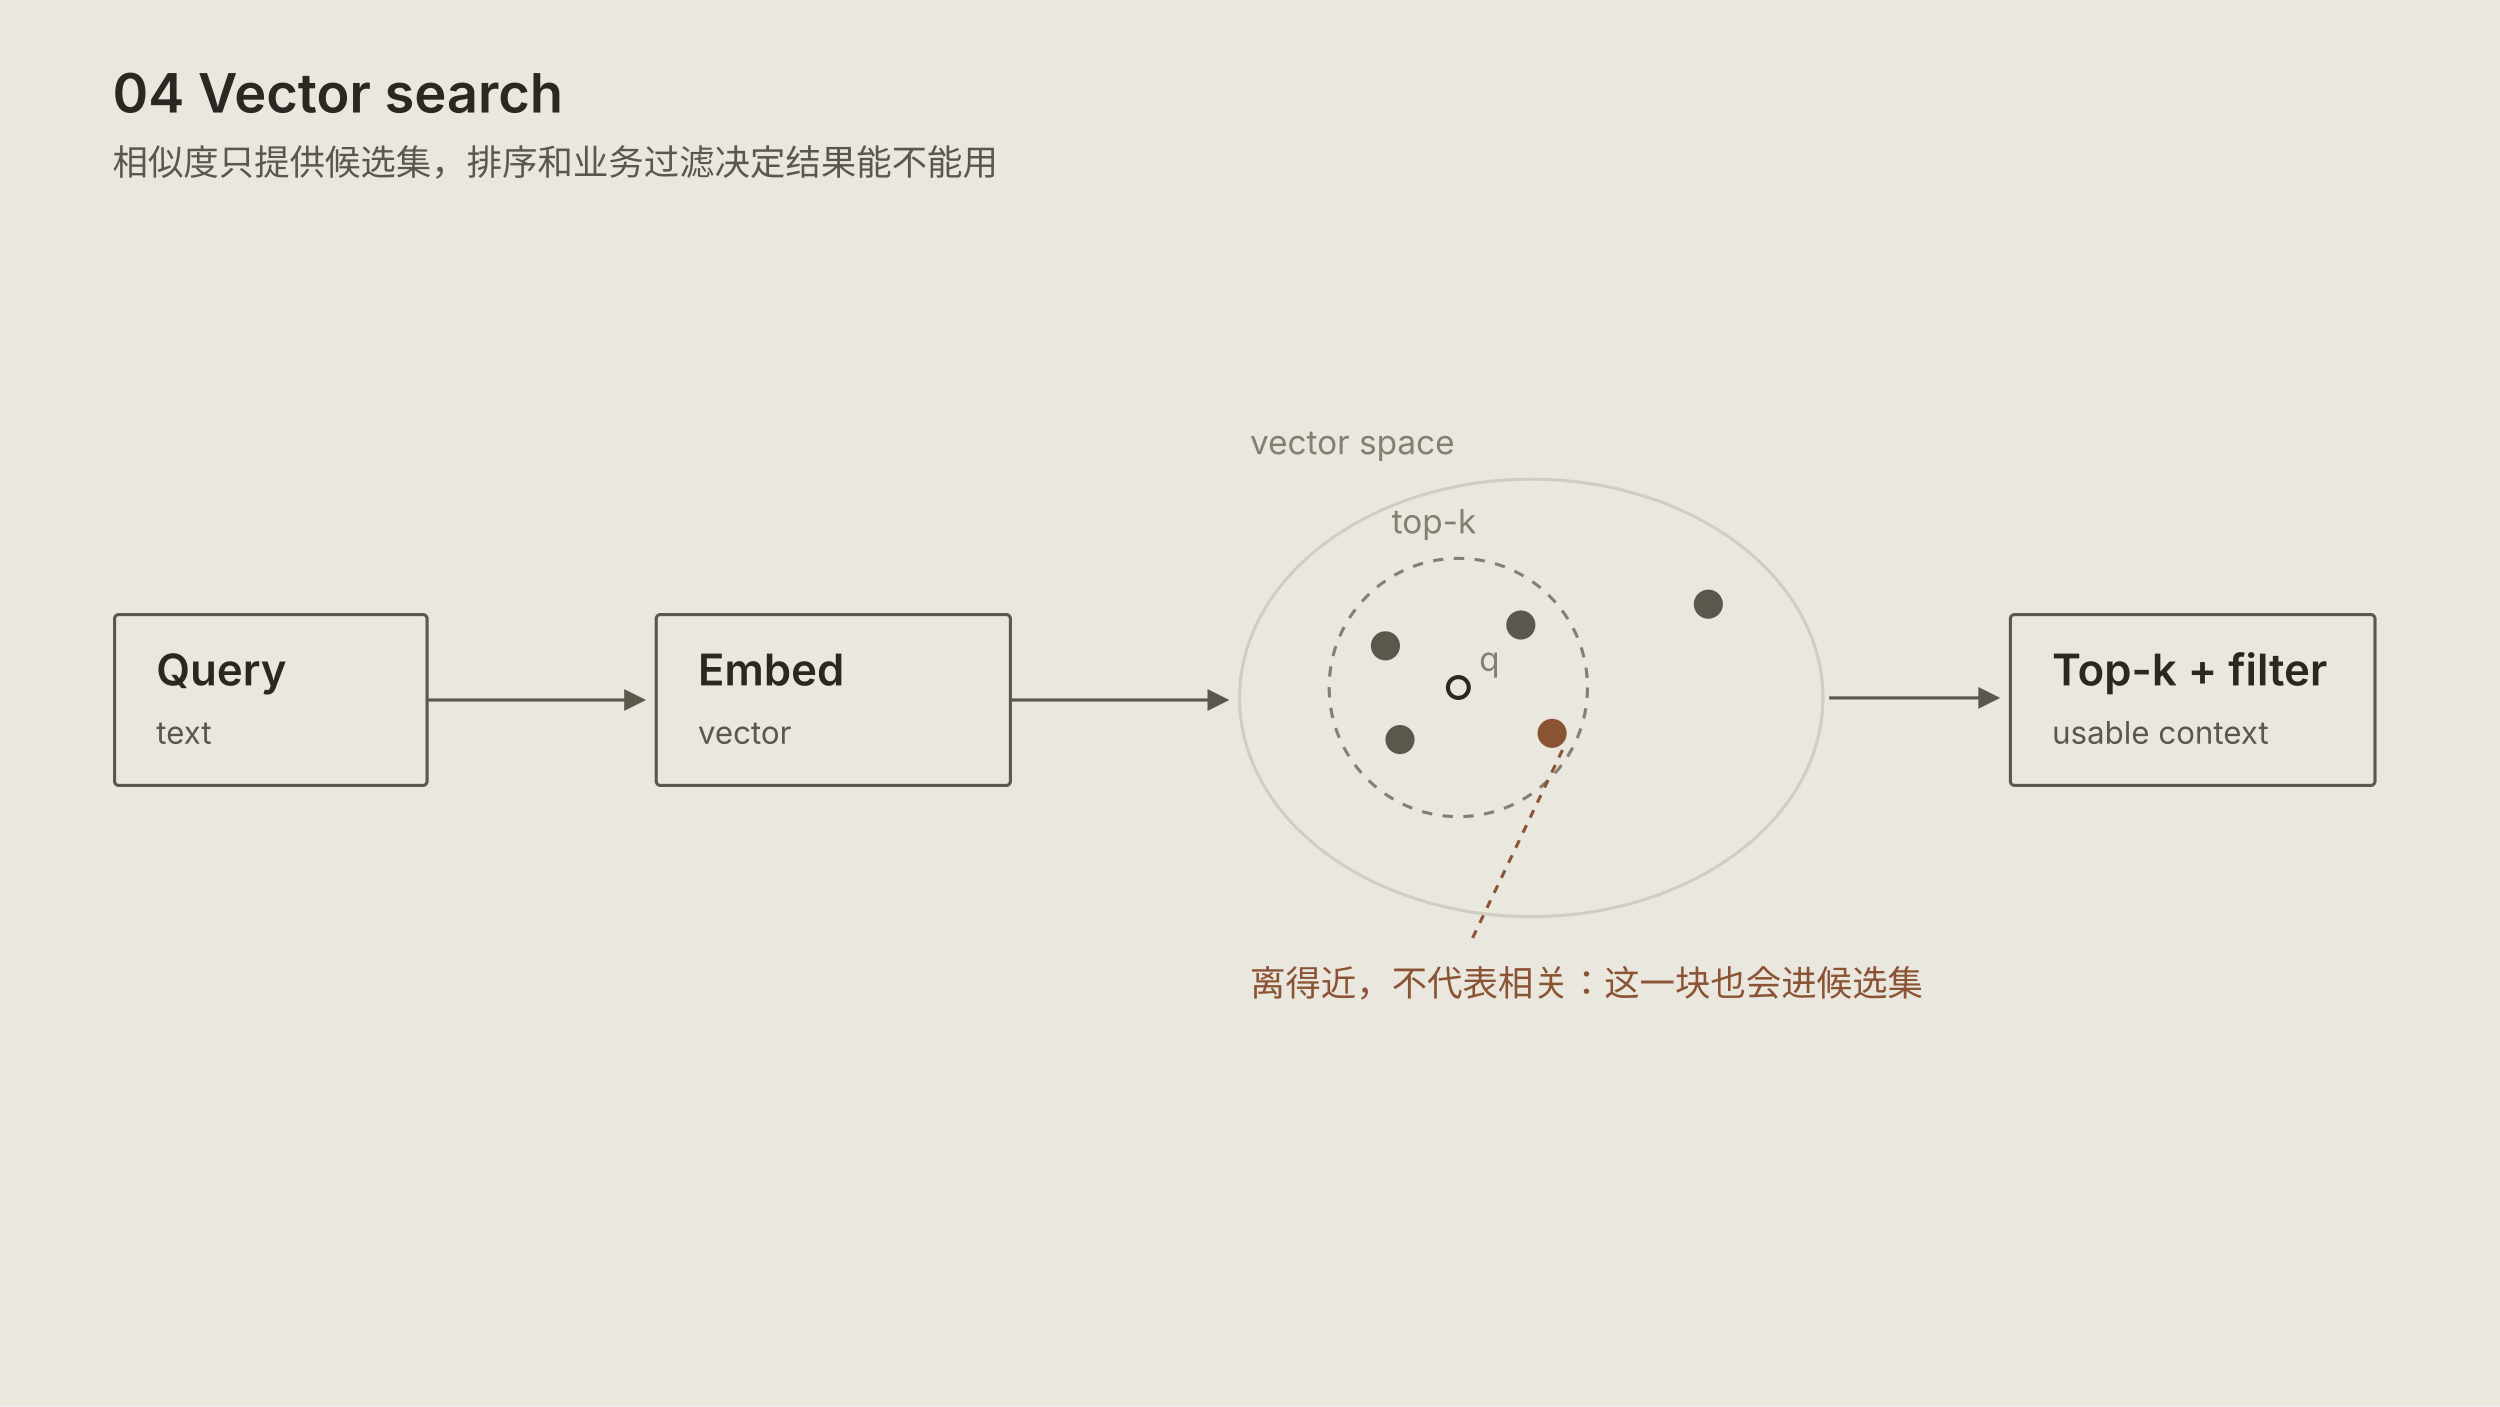
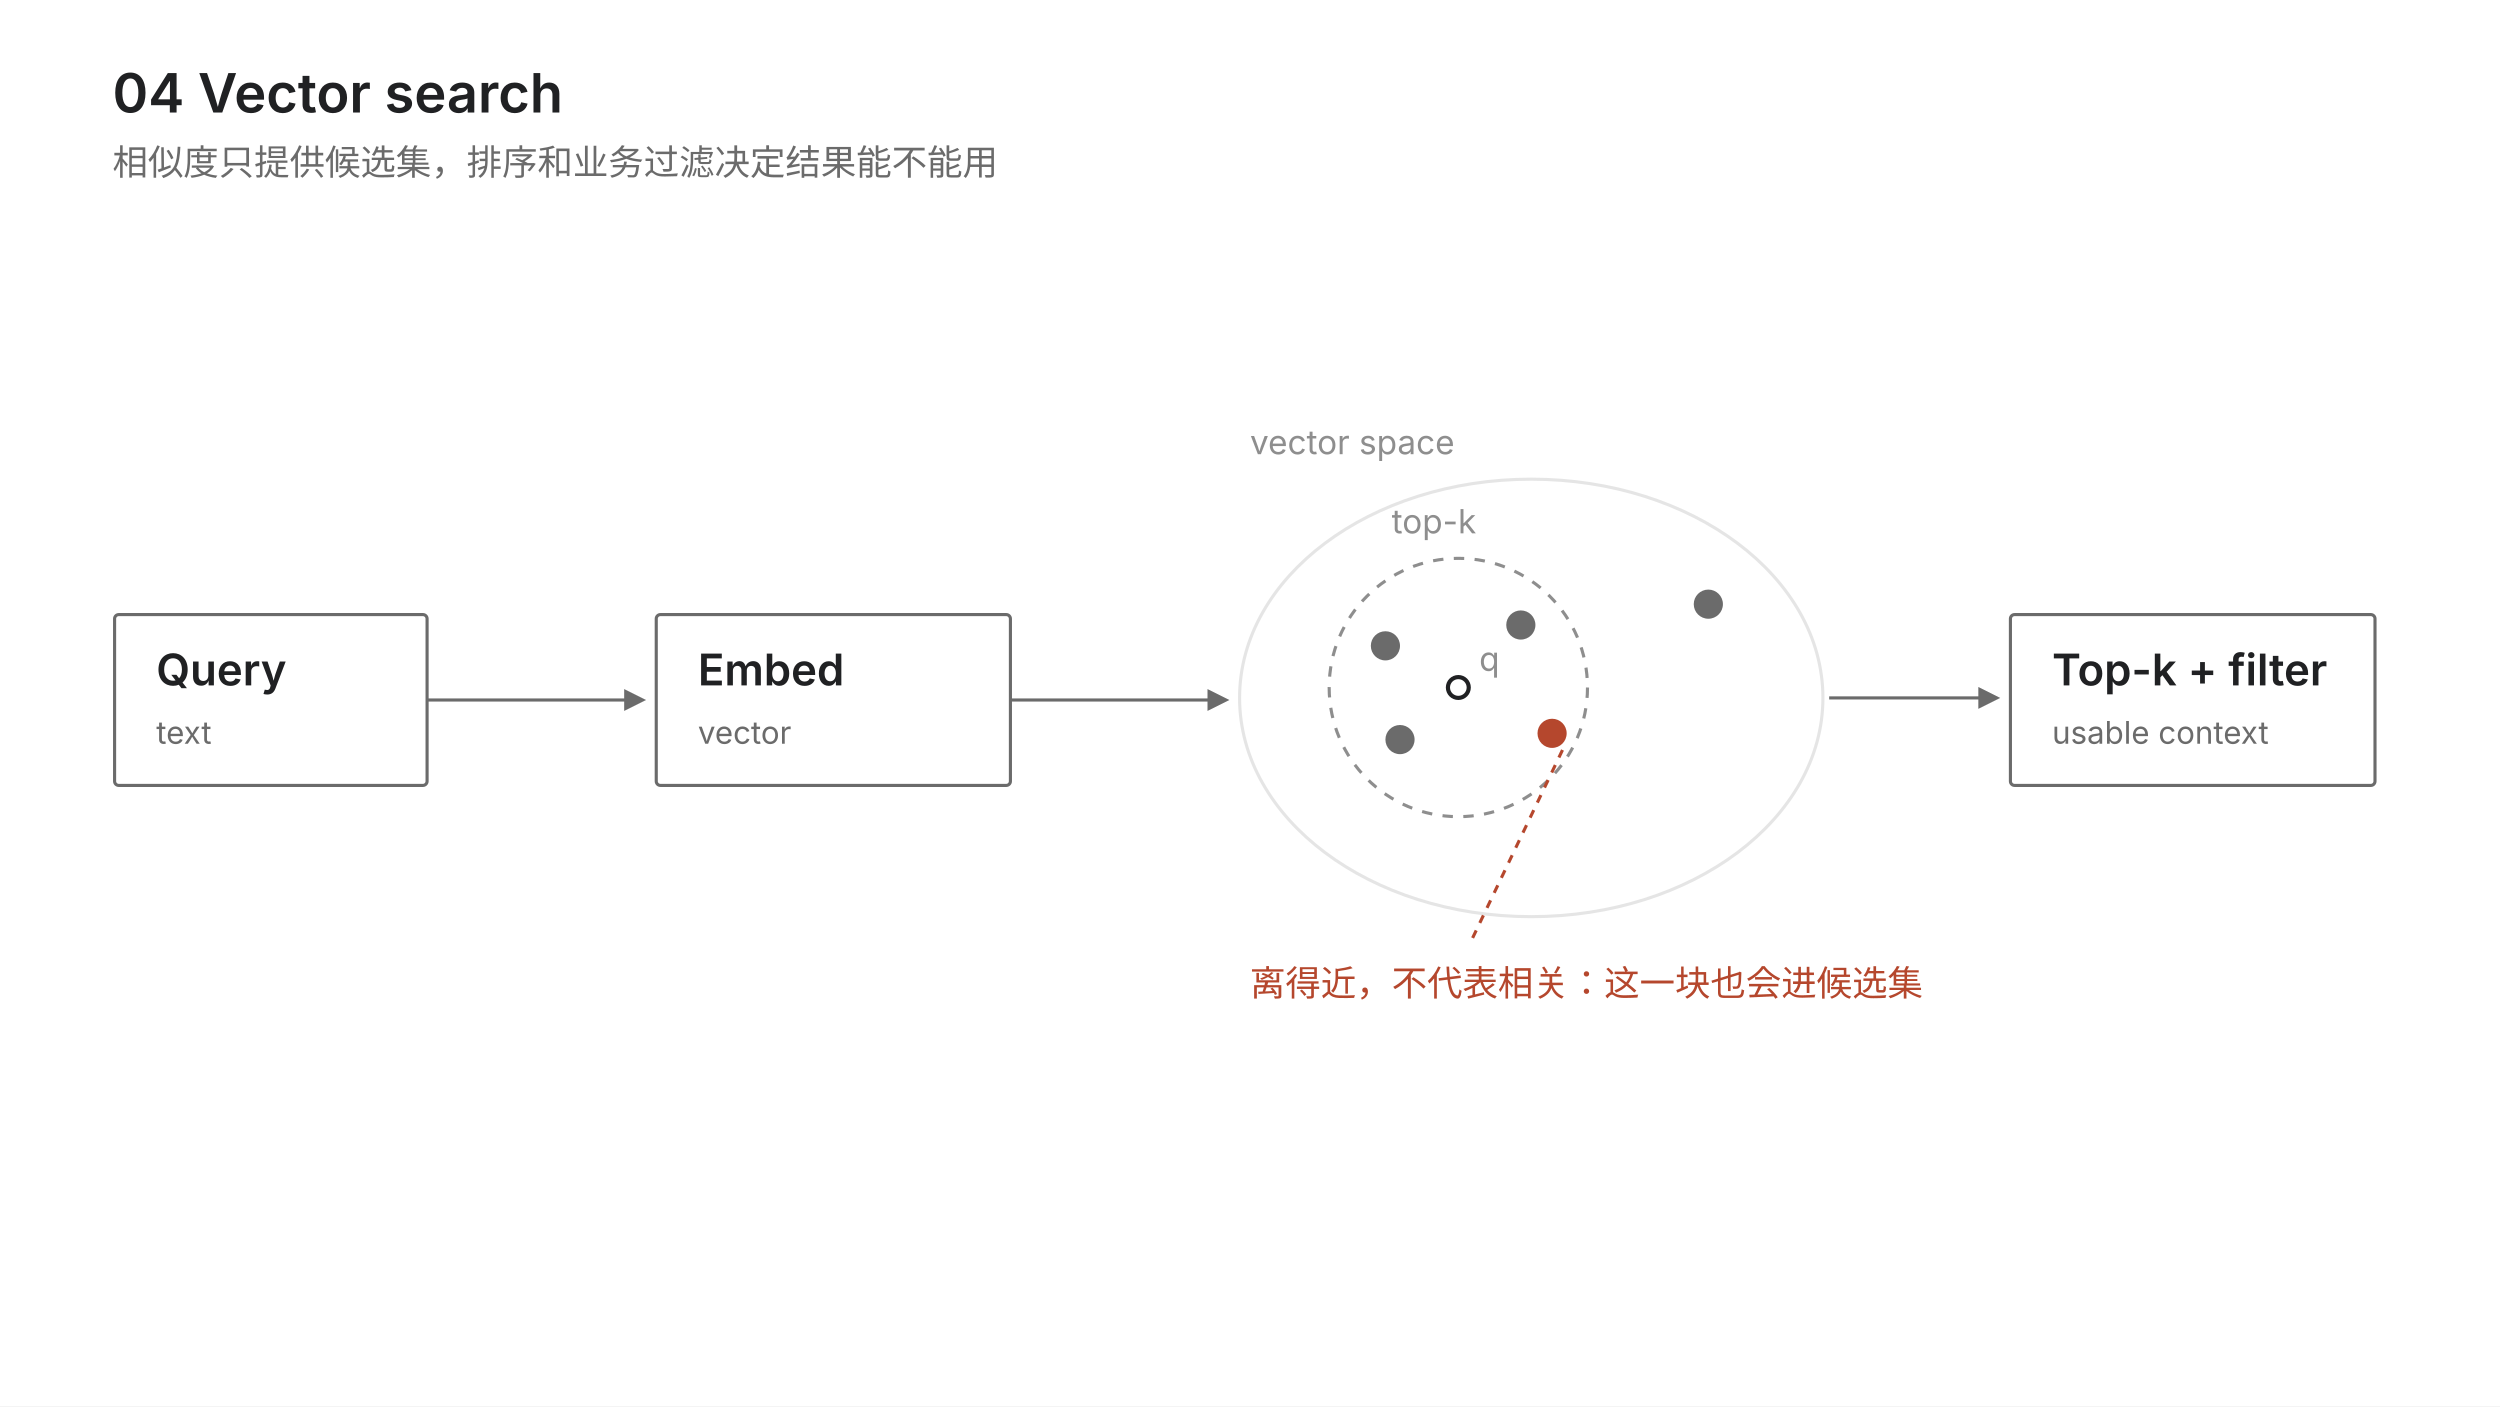
<svg xmlns="http://www.w3.org/2000/svg" viewBox="0 0 1200 675" role="img" aria-labelledby="title desc">
  <defs>
    <style>
+   /* An SVG loaded through an img tag is its own document: the page's --ws-*
+      custom properties and its data-md-color-scheme attribute do not reach in
+      here, so the values below are copied from wabi.css by hand. The palette in
+      mkdocs.yml is keyed to prefers-color-scheme, so the same query picks the
+      matching half. A reader who flips the site toggle against their OS setting
+      gets the other half -- still readable, because each paints its own
+      background. */
  .t  { font-family: -apple-system, "PingFang SC", "Hiragino Sans GB", "Microsoft YaHei", sans-serif; }
-   .h1 { font-size: 26px; font-weight: 600; fill: #2a2823; }
-   .h2 { font-size: 17px; fill: #5c574d; }
-   .bx { font-size: 21px; font-weight: 600; fill: #2a2823; }
-   .sub{ font-size: 15px; fill: #5c574d; }
-   .an { font-size: 16px; fill: #857f72; }
-   .warn { font-size: 17px; fill: #8a5334; }
-   .box { fill: none; stroke: #5c574d; stroke-width: 1.5; }
-   .arw { stroke: #5c574d; stroke-width: 1.5; }
-   .dot { fill: #5c574d; }
+   .bg { fill: #ffffff; }
+   .h1 { font-size: 26px; font-weight: 600; fill: #202123; }
+   .h2 { font-size: 17px; fill: #6b6b6b; }
+   .bx { font-size: 21px; font-weight: 600; fill: #202123; }
+   .sub{ font-size: 15px; fill: #6b6b6b; }
+   .an { font-size: 16px; fill: #8e8e8e; }
+   .warn { font-size: 17px; fill: #b5472d; }
+   .box { fill: none; stroke: #6b6b6b; stroke-width: 1.5; }
+   .arw { stroke: #6b6b6b; stroke-width: 1.5; }
+   .head { fill: #6b6b6b; }
+   .dot { fill: #6b6b6b; }
+   .space { fill: none; stroke: #e5e5e5; stroke-width: 1.5; }
+   .topk { fill: none; stroke: #8e8e8e; stroke-width: 1.5; stroke-dasharray: 5 5; }
+   .q { fill: none; stroke: #202123; stroke-width: 2; }
+   .miss { fill: #b5472d; }
+   .missline { stroke: #b5472d; stroke-width: 1.5; stroke-dasharray: 4 4; }
+ 
+   @media (prefers-color-scheme: dark) {
+     .bg { fill: #0f0f10; }
+     .h1, .bx { fill: #ececee; }
+     .h2, .sub { fill: #a5a5aa; }
+     .an { fill: #86868b; }
+     .warn { fill: #e08a63; }
+     .box, .arw { stroke: #a5a5aa; }
+     .head, .dot { fill: #a5a5aa; }
+     .space { stroke: #2d2d31; }
+     .topk { stroke: #86868b; }
+     .q { stroke: #ececee; }
+     .miss { fill: #e08a63; }
+     .missline { stroke: #e08a63; }
+   }
</style>
    <marker id="arrow" viewBox="0 0 10 10" refX="8" refY="5" markerWidth="7" markerHeight="7" orient="auto-start-reverse">
-       <path d="M0 0L10 5L0 10z" fill="#5c574d" />
+       <path class="head" d="M0 0L10 5L0 10z" />
    </marker>
  </defs>
-   <rect width="1200" height="675" fill="#eae7df" />
+   <rect class="bg" width="1200" height="675" />
  <text class="t h1" x="54" y="54">04 Vector search</text>
  <text class="t h2" x="54" y="84">相似度只提供候选集，排序和业务过滤决定结果能不能用</text>
  <rect class="box" x="55" y="295" width="150" height="82" rx="2" />
  <text class="t bx" x="75" y="329">Query</text>
  <text class="t sub" x="75" y="357">text</text>
  <line class="arw" x1="205" y1="336" x2="308" y2="336" marker-end="url(#arrow)" />
  <rect class="box" x="315" y="295" width="170" height="82" rx="2" />
  <text class="t bx" x="335" y="329">Embed</text>
  <text class="t sub" x="335" y="357">vector</text>
  <line class="arw" x1="485" y1="336" x2="588" y2="336" marker-end="url(#arrow)" />
-   <ellipse cx="735" cy="335" rx="140" ry="105" fill="none" stroke="#d2cdc1" stroke-width="1.5" />
+   <ellipse class="space" cx="735" cy="335" rx="140" ry="105" />
  <text class="t an" x="600" y="218">vector space</text>
-   <circle cx="700" cy="330" r="62" fill="none" stroke="#857f72" stroke-width="1.5" stroke-dasharray="5 5" />
+   <circle class="topk" cx="700" cy="330" r="62" />
  <text class="t an" x="668" y="256">top-k</text>
  <circle class="dot" cx="665" cy="310" r="7" />
  <circle class="dot" cx="672" cy="355" r="7" />
  <circle class="dot" cx="730" cy="300" r="7" />
  <circle class="dot" cx="820" cy="290" r="7" />
-   <circle cx="745" cy="352" r="7" fill="#8a5334" />
-   <circle cx="700" cy="330" r="5" fill="none" stroke="#2a2823" stroke-width="2" />
+   <circle class="miss" cx="745" cy="352" r="7" />
+   <circle class="q" cx="700" cy="330" r="5" />
  <text class="t an" x="710" y="322">q</text>
-   <line x1="750" y1="360" x2="706" y2="452" stroke="#8a5334" stroke-width="1.5" stroke-dasharray="4 4" />
+   <line class="missline" x1="750" y1="360" x2="706" y2="452" />
  <text class="t warn" x="600" y="478">离得近，不代表相关：这一块也会进候选集</text>
  <line class="arw" x1="878" y1="335" x2="958" y2="335" marker-end="url(#arrow)" />
  <rect class="box" x="965" y="295" width="175" height="82" rx="2" />
  <text class="t bx" x="985" y="329">Top-k + filter</text>
  <text class="t sub" x="985" y="357">usable context</text>
</svg>
